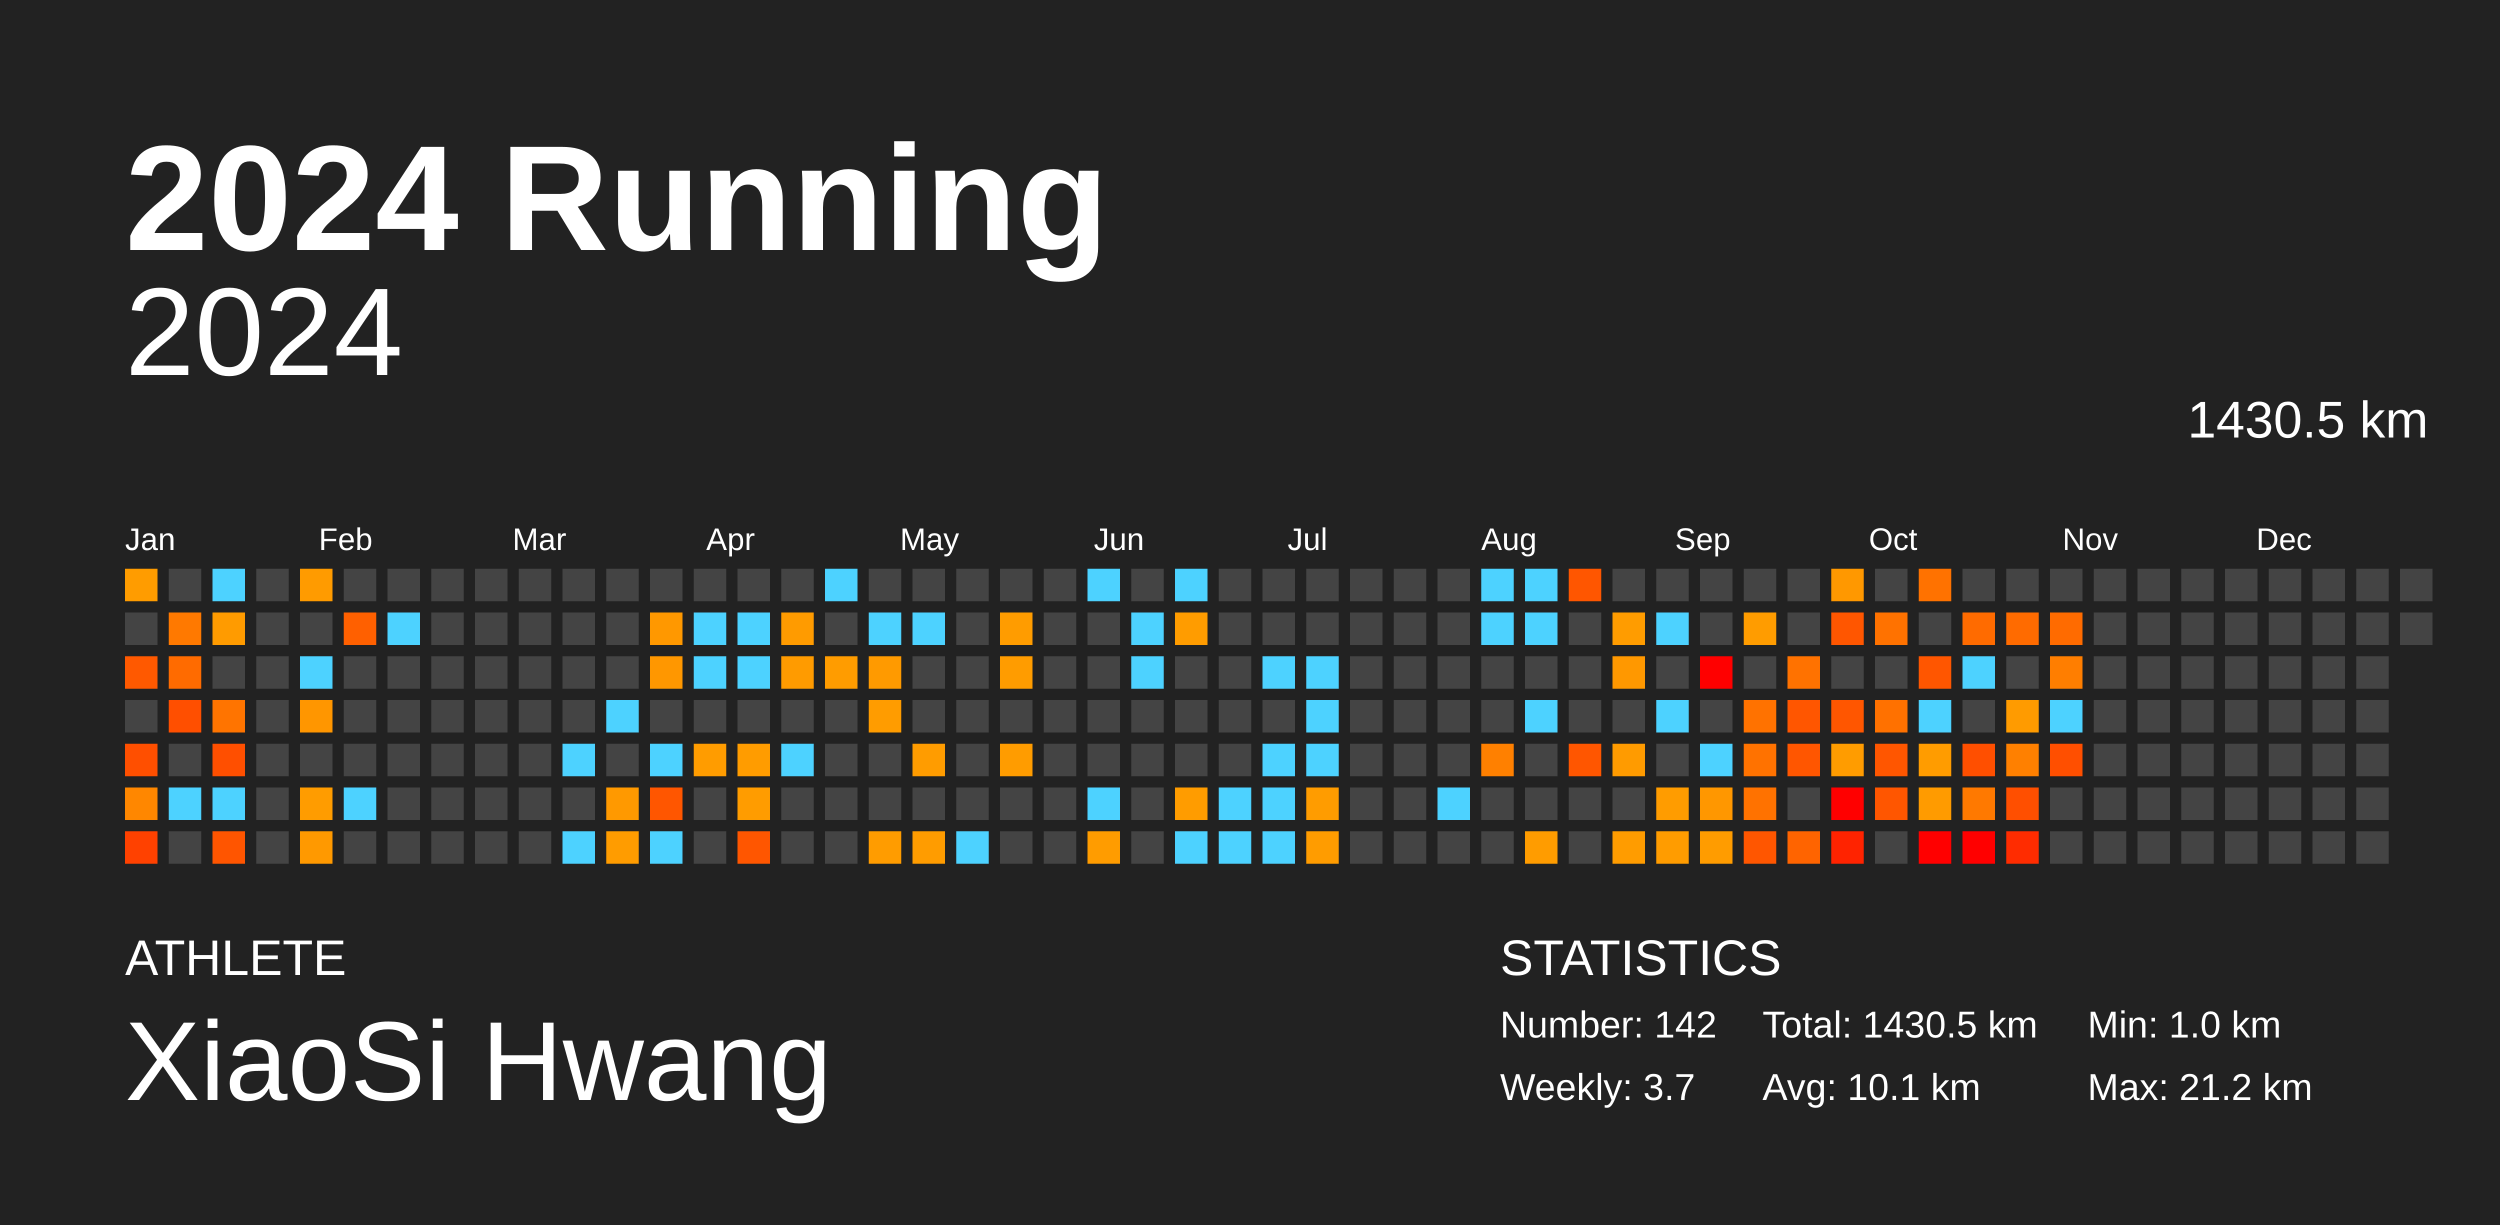
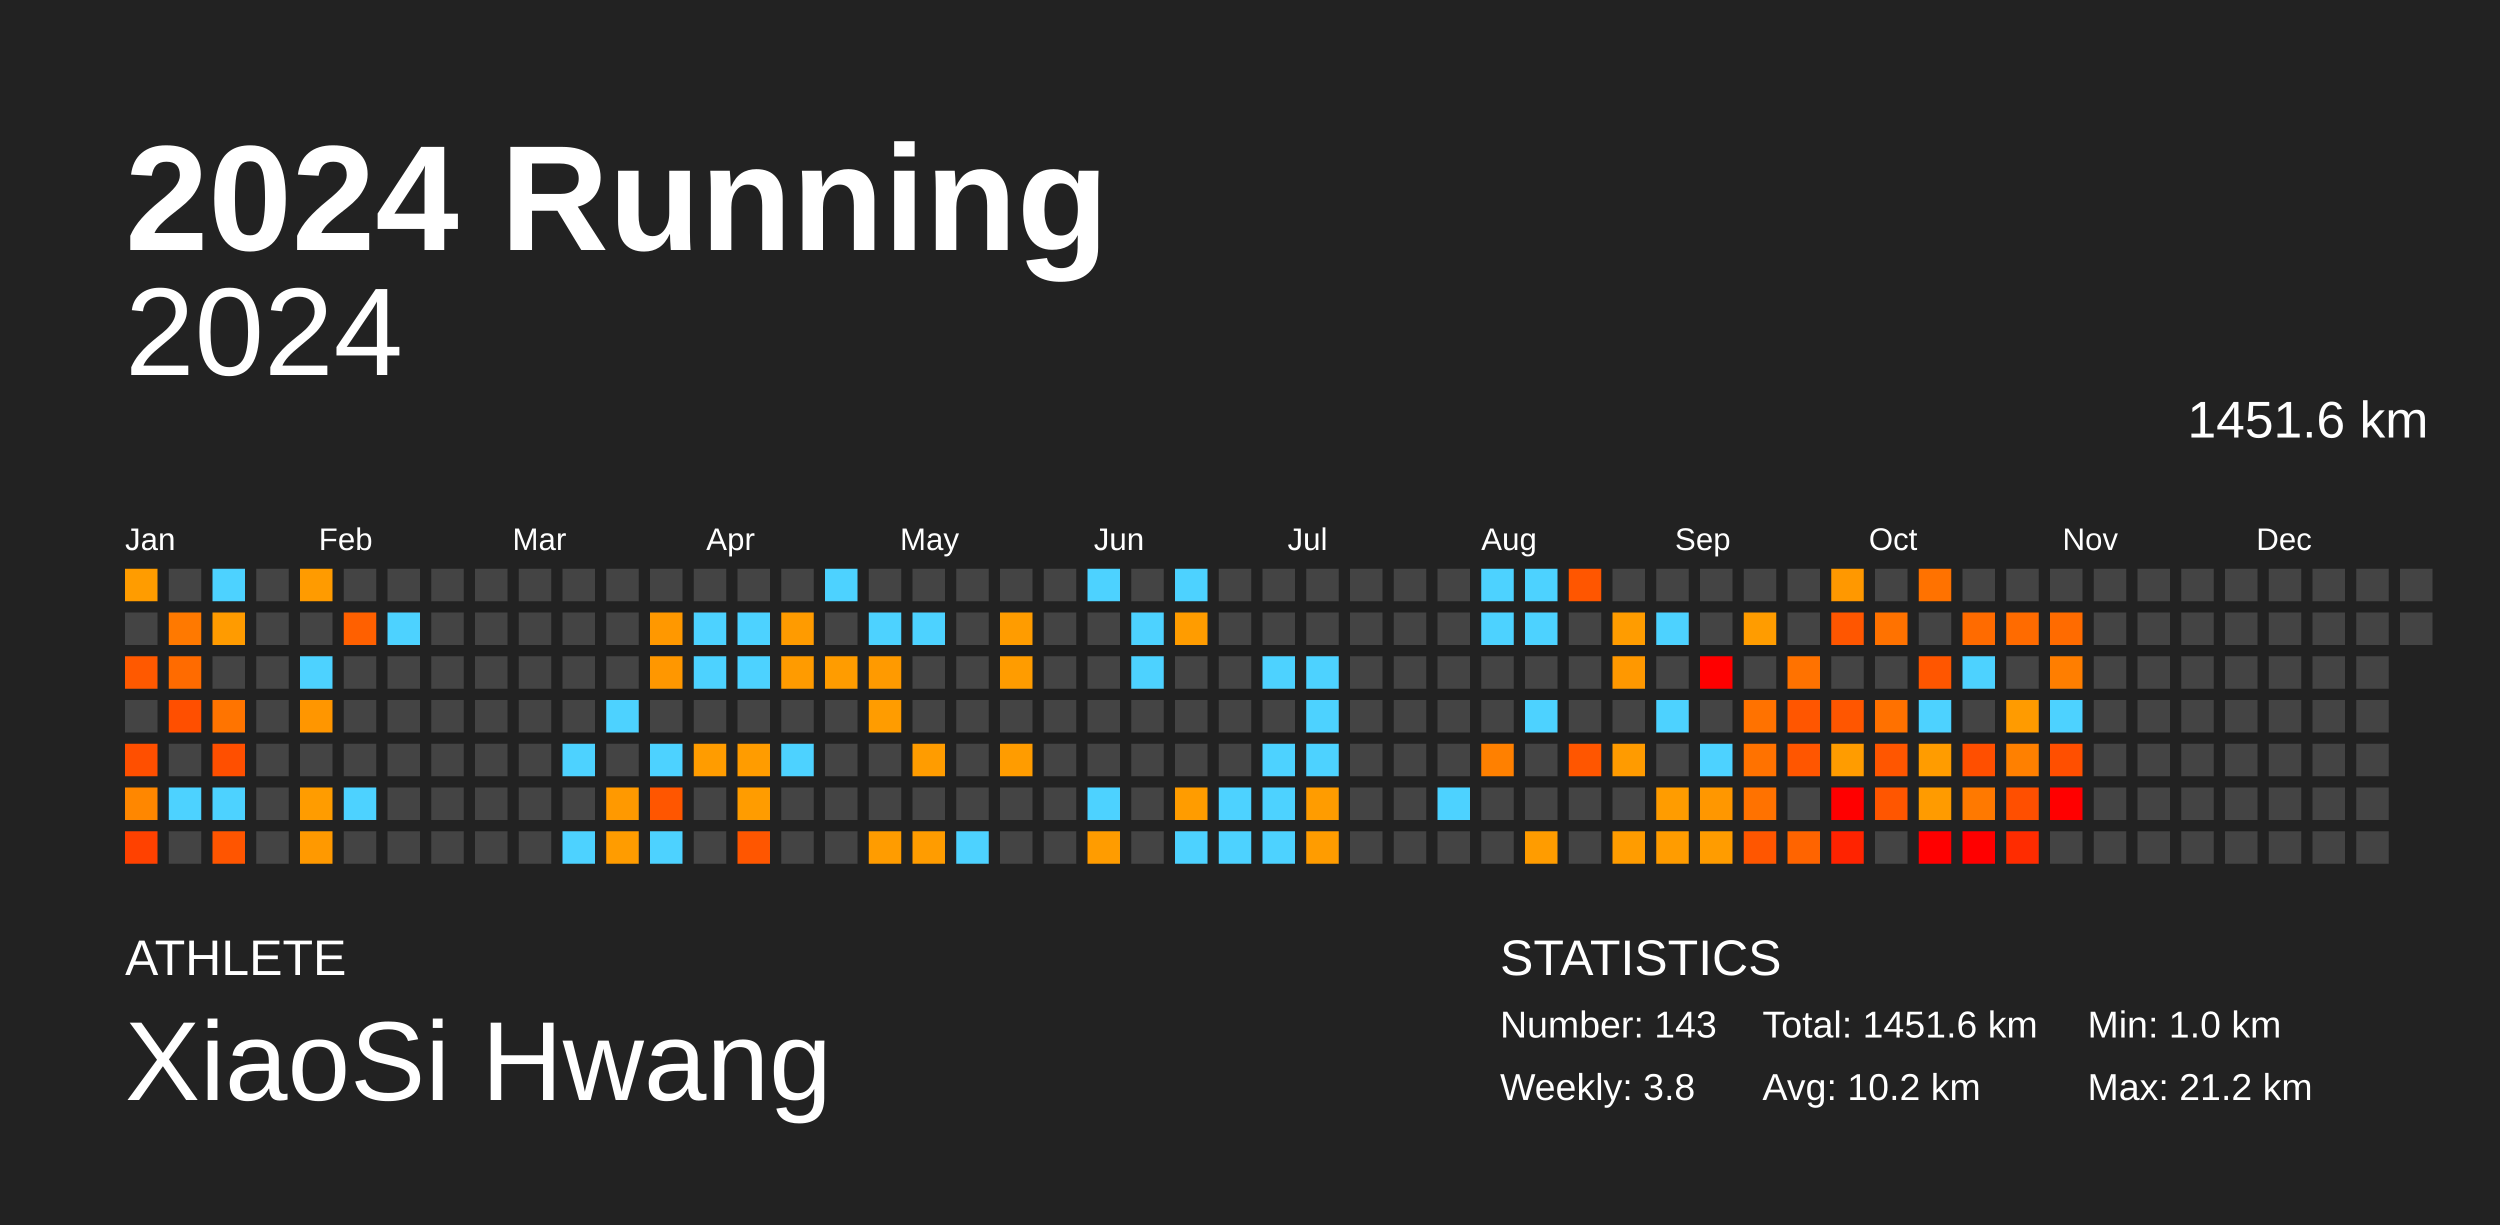
<svg xmlns="http://www.w3.org/2000/svg" baseProfile="full" height="98mm" version="1.1" viewBox="0,0,200,98" width="200mm">
  <defs />
  <rect fill="#222222" height="98" width="200" x="0" y="0" />
  <text fill="#FFFFFF" style="font-size:12px; font-family:Arial; font-weight:bold;" x="10" y="20">2024 Running</text>
  <text fill="#FFFFFF" style="font-size:4px; font-family:Arial" x="10" y="78">ATHLETE</text>
  <text fill="#FFFFFF" style="font-size:9px; font-family:Arial" x="10" y="88">XiaoSi Hwang</text>
  <text fill="#FFFFFF" style="font-size:4px; font-family:Arial" x="120" y="78">STATISTICS</text>
-   <text fill="#FFFFFF" style="font-size:3px; font-family:Arial" x="120" y="83">Number: 142</text>
-   <text fill="#FFFFFF" style="font-size:3px; font-family:Arial" x="120" y="88">Weekly: 3.7</text>
-   <text fill="#FFFFFF" style="font-size:3px; font-family:Arial" x="141" y="83">Total: 1430.5 km</text>
-   <text fill="#FFFFFF" style="font-size:3px; font-family:Arial" x="141" y="88">Avg: 10.1 km</text>
+   <text fill="#FFFFFF" style="font-size:3px; font-family:Arial" x="120" y="83">Number: 143</text>
+   <text fill="#FFFFFF" style="font-size:3px; font-family:Arial" x="120" y="88">Weekly: 3.8</text>
+   <text fill="#FFFFFF" style="font-size:3px; font-family:Arial" x="141" y="83">Total: 1451.6 km</text>
+   <text fill="#FFFFFF" style="font-size:3px; font-family:Arial" x="141" y="88">Avg: 10.2 km</text>
  <text fill="#FFFFFF" style="font-size:3px; font-family:Arial" x="167" y="83">Min: 1.0 km</text>
  <text fill="#FFFFFF" style="font-size:3px; font-family:Arial" x="167" y="88">Max: 21.2 km</text>
  <text alignment-baseline="hanging" fill="#FFFFFF" style="font-size:10.0px; font-family:Arial;" x="10" y="30">2024</text>
-   <text alignment-baseline="hanging" fill="#FFFFFF" style="font-size:4.125px; font-family:Arial;" x="175" y="35">1430.5 km</text>
+   <text alignment-baseline="hanging" fill="#FFFFFF" style="font-size:4.125px; font-family:Arial;" x="175" y="35">1451.6 km</text>
  <text fill="#FFFFFF" style="font-size:2.5px; font-family:Arial" x="10.0" y="44">Jan</text>
  <text fill="#FFFFFF" style="font-size:2.5px; font-family:Arial" x="25.5" y="44">Feb</text>
  <text fill="#FFFFFF" style="font-size:2.5px; font-family:Arial" x="41.0" y="44">Mar</text>
  <text fill="#FFFFFF" style="font-size:2.5px; font-family:Arial" x="56.5" y="44">Apr</text>
  <text fill="#FFFFFF" style="font-size:2.5px; font-family:Arial" x="72.0" y="44">May</text>
  <text fill="#FFFFFF" style="font-size:2.5px; font-family:Arial" x="87.5" y="44">Jun</text>
  <text fill="#FFFFFF" style="font-size:2.5px; font-family:Arial" x="103.0" y="44">Jul</text>
  <text fill="#FFFFFF" style="font-size:2.5px; font-family:Arial" x="118.5" y="44">Aug</text>
  <text fill="#FFFFFF" style="font-size:2.5px; font-family:Arial" x="134.0" y="44">Sep</text>
  <text fill="#FFFFFF" style="font-size:2.5px; font-family:Arial" x="149.5" y="44">Oct</text>
  <text fill="#FFFFFF" style="font-size:2.5px; font-family:Arial" x="165.0" y="44">Nov</text>
  <text fill="#FFFFFF" style="font-size:2.5px; font-family:Arial" x="180.5" y="44">Dec</text>
  <rect fill="#ff9c00" height="2.6" width="2.6" x="10.0" y="45.5" />
  <rect fill="#444444" height="2.6" width="2.6" x="10.0" y="49.0" />
  <rect fill="#ff5900" height="2.6" width="2.6" x="10.0" y="52.5" />
  <rect fill="#444444" height="2.6" width="2.6" x="10.0" y="56.0" />
  <rect fill="#ff4f00" height="2.6" width="2.6" x="10.0" y="59.5" />
  <rect fill="#ff8700" height="2.6" width="2.6" x="10.0" y="63.0" />
  <rect fill="#ff4100" height="2.6" width="2.6" x="10.0" y="66.5" />
  <rect fill="#444444" height="2.6" width="2.6" x="13.5" y="45.5" />
  <rect fill="#ff7900" height="2.6" width="2.6" x="13.5" y="49.0" />
  <rect fill="#ff6b00" height="2.6" width="2.6" x="13.5" y="52.5" />
  <rect fill="#ff4f00" height="2.6" width="2.6" x="13.5" y="56.0" />
  <rect fill="#444444" height="2.6" width="2.6" x="13.5" y="59.5" />
  <rect fill="#4dd2ff" height="2.6" width="2.6" x="13.5" y="63.0" />
  <rect fill="#444444" height="2.6" width="2.6" x="13.5" y="66.5" />
  <rect fill="#4dd2ff" height="2.6" width="2.6" x="17.0" y="45.5" />
  <rect fill="#ff9b00" height="2.6" width="2.6" x="17.0" y="49.0" />
  <rect fill="#444444" height="2.6" width="2.6" x="17.0" y="52.5" />
  <rect fill="#ff7400" height="2.6" width="2.6" x="17.0" y="56.0" />
  <rect fill="#ff4f00" height="2.6" width="2.6" x="17.0" y="59.5" />
  <rect fill="#4dd2ff" height="2.6" width="2.6" x="17.0" y="63.0" />
  <rect fill="#ff5500" height="2.6" width="2.6" x="17.0" y="66.5" />
  <rect fill="#444444" height="2.6" width="2.6" x="20.5" y="45.5" />
  <rect fill="#444444" height="2.6" width="2.6" x="20.5" y="49.0" />
  <rect fill="#444444" height="2.6" width="2.6" x="20.5" y="52.5" />
  <rect fill="#444444" height="2.6" width="2.6" x="20.5" y="56.0" />
  <rect fill="#444444" height="2.6" width="2.6" x="20.5" y="59.5" />
  <rect fill="#444444" height="2.6" width="2.6" x="20.5" y="63.0" />
  <rect fill="#444444" height="2.6" width="2.6" x="20.5" y="66.5" />
  <rect fill="#ff9b00" height="2.6" width="2.6" x="24.0" y="45.5" />
  <rect fill="#444444" height="2.6" width="2.6" x="24.0" y="49.0" />
  <rect fill="#4dd2ff" height="2.6" width="2.6" x="24.0" y="52.5" />
  <rect fill="#ff9600" height="2.6" width="2.6" x="24.0" y="56.0" />
  <rect fill="#444444" height="2.6" width="2.6" x="24.0" y="59.5" />
  <rect fill="#ff9c00" height="2.6" width="2.6" x="24.0" y="63.0" />
  <rect fill="#ff9900" height="2.6" width="2.6" x="24.0" y="66.5" />
  <rect fill="#444444" height="2.6" width="2.6" x="27.5" y="45.5" />
  <rect fill="#ff6000" height="2.6" width="2.6" x="27.5" y="49.0" />
  <rect fill="#444444" height="2.6" width="2.6" x="27.5" y="52.5" />
  <rect fill="#444444" height="2.6" width="2.6" x="27.5" y="56.0" />
  <rect fill="#444444" height="2.6" width="2.6" x="27.5" y="59.5" />
  <rect fill="#4dd2ff" height="2.6" width="2.6" x="27.5" y="63.0" />
  <rect fill="#444444" height="2.6" width="2.6" x="27.5" y="66.5" />
  <rect fill="#444444" height="2.6" width="2.6" x="31.0" y="45.5" />
  <rect fill="#4dd2ff" height="2.6" width="2.6" x="31.0" y="49.0" />
  <rect fill="#444444" height="2.6" width="2.6" x="31.0" y="52.5" />
  <rect fill="#444444" height="2.6" width="2.6" x="31.0" y="56.0" />
  <rect fill="#444444" height="2.6" width="2.6" x="31.0" y="59.5" />
  <rect fill="#444444" height="2.6" width="2.6" x="31.0" y="63.0" />
  <rect fill="#444444" height="2.6" width="2.6" x="31.0" y="66.5" />
  <rect fill="#444444" height="2.6" width="2.6" x="34.5" y="45.5" />
  <rect fill="#444444" height="2.6" width="2.6" x="34.5" y="49.0" />
  <rect fill="#444444" height="2.6" width="2.6" x="34.5" y="52.5" />
  <rect fill="#444444" height="2.6" width="2.6" x="34.5" y="56.0" />
  <rect fill="#444444" height="2.6" width="2.6" x="34.5" y="59.5" />
  <rect fill="#444444" height="2.6" width="2.6" x="34.5" y="63.0" />
  <rect fill="#444444" height="2.6" width="2.6" x="34.5" y="66.5" />
  <rect fill="#444444" height="2.6" width="2.6" x="38.0" y="45.5" />
  <rect fill="#444444" height="2.6" width="2.6" x="38.0" y="49.0" />
  <rect fill="#444444" height="2.6" width="2.6" x="38.0" y="52.5" />
  <rect fill="#444444" height="2.6" width="2.6" x="38.0" y="56.0" />
  <rect fill="#444444" height="2.6" width="2.6" x="38.0" y="59.5" />
  <rect fill="#444444" height="2.6" width="2.6" x="38.0" y="63.0" />
  <rect fill="#444444" height="2.6" width="2.6" x="38.0" y="66.5" />
  <rect fill="#444444" height="2.6" width="2.6" x="41.5" y="45.5" />
  <rect fill="#444444" height="2.6" width="2.6" x="41.5" y="49.0" />
  <rect fill="#444444" height="2.6" width="2.6" x="41.5" y="52.5" />
  <rect fill="#444444" height="2.6" width="2.6" x="41.5" y="56.0" />
  <rect fill="#444444" height="2.6" width="2.6" x="41.5" y="59.5" />
  <rect fill="#444444" height="2.6" width="2.6" x="41.5" y="63.0" />
  <rect fill="#444444" height="2.6" width="2.6" x="41.5" y="66.5" />
  <rect fill="#444444" height="2.6" width="2.6" x="45.0" y="45.5" />
  <rect fill="#444444" height="2.6" width="2.6" x="45.0" y="49.0" />
  <rect fill="#444444" height="2.6" width="2.6" x="45.0" y="52.5" />
  <rect fill="#444444" height="2.6" width="2.6" x="45.0" y="56.0" />
  <rect fill="#4dd2ff" height="2.6" width="2.6" x="45.0" y="59.5" />
  <rect fill="#444444" height="2.6" width="2.6" x="45.0" y="63.0" />
  <rect fill="#4dd2ff" height="2.6" width="2.6" x="45.0" y="66.5" />
  <rect fill="#444444" height="2.6" width="2.6" x="48.5" y="45.5" />
  <rect fill="#444444" height="2.6" width="2.6" x="48.5" y="49.0" />
  <rect fill="#444444" height="2.6" width="2.6" x="48.5" y="52.5" />
  <rect fill="#4dd2ff" height="2.6" width="2.6" x="48.5" y="56.0" />
  <rect fill="#444444" height="2.6" width="2.6" x="48.5" y="59.5" />
  <rect fill="#ff9900" height="2.6" width="2.6" x="48.5" y="63.0" />
  <rect fill="#ff9c00" height="2.6" width="2.6" x="48.5" y="66.5" />
  <rect fill="#444444" height="2.6" width="2.6" x="52.0" y="45.5" />
  <rect fill="#ff9800" height="2.6" width="2.6" x="52.0" y="49.0" />
  <rect fill="#ff9700" height="2.6" width="2.6" x="52.0" y="52.5" />
  <rect fill="#444444" height="2.6" width="2.6" x="52.0" y="56.0" />
  <rect fill="#4dd2ff" height="2.6" width="2.6" x="52.0" y="59.5" />
  <rect fill="#ff5600" height="2.6" width="2.6" x="52.0" y="63.0" />
  <rect fill="#4dd2ff" height="2.6" width="2.6" x="52.0" y="66.5" />
  <rect fill="#444444" height="2.6" width="2.6" x="55.5" y="45.5" />
  <rect fill="#4dd2ff" height="2.6" width="2.6" x="55.5" y="49.0" />
  <rect fill="#4dd2ff" height="2.6" width="2.6" x="55.5" y="52.5" />
  <rect fill="#444444" height="2.6" width="2.6" x="55.5" y="56.0" />
  <rect fill="#ff9c00" height="2.6" width="2.6" x="55.5" y="59.5" />
  <rect fill="#444444" height="2.6" width="2.6" x="55.5" y="63.0" />
  <rect fill="#444444" height="2.6" width="2.6" x="55.5" y="66.5" />
  <rect fill="#444444" height="2.6" width="2.6" x="59.0" y="45.5" />
  <rect fill="#4dd2ff" height="2.6" width="2.6" x="59.0" y="49.0" />
  <rect fill="#4dd2ff" height="2.6" width="2.6" x="59.0" y="52.5" />
  <rect fill="#444444" height="2.6" width="2.6" x="59.0" y="56.0" />
  <rect fill="#ff9c00" height="2.6" width="2.6" x="59.0" y="59.5" />
  <rect fill="#ff9c00" height="2.6" width="2.6" x="59.0" y="63.0" />
  <rect fill="#ff5600" height="2.6" width="2.6" x="59.0" y="66.5" />
  <rect fill="#444444" height="2.6" width="2.6" x="62.5" y="45.5" />
  <rect fill="#ff9b00" height="2.6" width="2.6" x="62.5" y="49.0" />
  <rect fill="#ff9b00" height="2.6" width="2.6" x="62.5" y="52.5" />
  <rect fill="#444444" height="2.6" width="2.6" x="62.5" y="56.0" />
  <rect fill="#4dd2ff" height="2.6" width="2.6" x="62.5" y="59.5" />
  <rect fill="#444444" height="2.6" width="2.6" x="62.5" y="63.0" />
  <rect fill="#444444" height="2.6" width="2.6" x="62.5" y="66.5" />
  <rect fill="#4dd2ff" height="2.6" width="2.6" x="66.0" y="45.5" />
  <rect fill="#444444" height="2.6" width="2.6" x="66.0" y="49.0" />
  <rect fill="#ff9c00" height="2.6" width="2.6" x="66.0" y="52.5" />
  <rect fill="#444444" height="2.6" width="2.6" x="66.0" y="56.0" />
  <rect fill="#444444" height="2.6" width="2.6" x="66.0" y="59.5" />
  <rect fill="#444444" height="2.6" width="2.6" x="66.0" y="63.0" />
  <rect fill="#444444" height="2.6" width="2.6" x="66.0" y="66.5" />
  <rect fill="#444444" height="2.6" width="2.6" x="69.5" y="45.5" />
  <rect fill="#4dd2ff" height="2.6" width="2.6" x="69.5" y="49.0" />
  <rect fill="#ff9a00" height="2.6" width="2.6" x="69.5" y="52.5" />
  <rect fill="#ff9c00" height="2.6" width="2.6" x="69.5" y="56.0" />
  <rect fill="#444444" height="2.6" width="2.6" x="69.5" y="59.5" />
  <rect fill="#444444" height="2.6" width="2.6" x="69.5" y="63.0" />
  <rect fill="#ff9c00" height="2.6" width="2.6" x="69.5" y="66.5" />
  <rect fill="#444444" height="2.6" width="2.6" x="73.0" y="45.5" />
  <rect fill="#4dd2ff" height="2.6" width="2.6" x="73.0" y="49.0" />
  <rect fill="#444444" height="2.6" width="2.6" x="73.0" y="52.5" />
  <rect fill="#444444" height="2.6" width="2.6" x="73.0" y="56.0" />
  <rect fill="#ff9c00" height="2.6" width="2.6" x="73.0" y="59.5" />
  <rect fill="#444444" height="2.6" width="2.6" x="73.0" y="63.0" />
  <rect fill="#ff9c00" height="2.6" width="2.6" x="73.0" y="66.5" />
  <rect fill="#444444" height="2.6" width="2.6" x="76.5" y="45.5" />
  <rect fill="#444444" height="2.6" width="2.6" x="76.5" y="49.0" />
  <rect fill="#444444" height="2.6" width="2.6" x="76.5" y="52.5" />
  <rect fill="#444444" height="2.6" width="2.6" x="76.5" y="56.0" />
  <rect fill="#444444" height="2.6" width="2.6" x="76.5" y="59.5" />
  <rect fill="#444444" height="2.6" width="2.6" x="76.5" y="63.0" />
  <rect fill="#4dd2ff" height="2.6" width="2.6" x="76.5" y="66.5" />
  <rect fill="#444444" height="2.6" width="2.6" x="80.0" y="45.5" />
  <rect fill="#ff9c00" height="2.6" width="2.6" x="80.0" y="49.0" />
  <rect fill="#ff9c00" height="2.6" width="2.6" x="80.0" y="52.5" />
  <rect fill="#444444" height="2.6" width="2.6" x="80.0" y="56.0" />
  <rect fill="#ff9c00" height="2.6" width="2.6" x="80.0" y="59.5" />
  <rect fill="#444444" height="2.6" width="2.6" x="80.0" y="63.0" />
  <rect fill="#444444" height="2.6" width="2.6" x="80.0" y="66.5" />
  <rect fill="#444444" height="2.6" width="2.6" x="83.5" y="45.5" />
  <rect fill="#444444" height="2.6" width="2.6" x="83.5" y="49.0" />
  <rect fill="#444444" height="2.6" width="2.6" x="83.5" y="52.5" />
  <rect fill="#444444" height="2.6" width="2.6" x="83.5" y="56.0" />
  <rect fill="#444444" height="2.6" width="2.6" x="83.5" y="59.5" />
  <rect fill="#444444" height="2.6" width="2.6" x="83.5" y="63.0" />
  <rect fill="#444444" height="2.6" width="2.6" x="83.5" y="66.5" />
  <rect fill="#4dd2ff" height="2.6" width="2.6" x="87.0" y="45.5" />
  <rect fill="#444444" height="2.6" width="2.6" x="87.0" y="49.0" />
  <rect fill="#444444" height="2.6" width="2.6" x="87.0" y="52.5" />
  <rect fill="#444444" height="2.6" width="2.6" x="87.0" y="56.0" />
  <rect fill="#444444" height="2.6" width="2.6" x="87.0" y="59.5" />
  <rect fill="#4dd2ff" height="2.6" width="2.6" x="87.0" y="63.0" />
  <rect fill="#ff9c00" height="2.6" width="2.6" x="87.0" y="66.5" />
  <rect fill="#444444" height="2.6" width="2.6" x="90.5" y="45.5" />
  <rect fill="#4dd2ff" height="2.6" width="2.6" x="90.5" y="49.0" />
  <rect fill="#4dd2ff" height="2.6" width="2.6" x="90.5" y="52.5" />
  <rect fill="#444444" height="2.6" width="2.6" x="90.5" y="56.0" />
  <rect fill="#444444" height="2.6" width="2.6" x="90.5" y="59.5" />
  <rect fill="#444444" height="2.6" width="2.6" x="90.5" y="63.0" />
  <rect fill="#444444" height="2.6" width="2.6" x="90.5" y="66.5" />
  <rect fill="#4dd2ff" height="2.6" width="2.6" x="94.0" y="45.5" />
  <rect fill="#ff9c00" height="2.6" width="2.6" x="94.0" y="49.0" />
  <rect fill="#444444" height="2.6" width="2.6" x="94.0" y="52.5" />
  <rect fill="#444444" height="2.6" width="2.6" x="94.0" y="56.0" />
  <rect fill="#444444" height="2.6" width="2.6" x="94.0" y="59.5" />
  <rect fill="#ff9c00" height="2.6" width="2.6" x="94.0" y="63.0" />
  <rect fill="#4dd2ff" height="2.6" width="2.6" x="94.0" y="66.5" />
  <rect fill="#444444" height="2.6" width="2.6" x="97.5" y="45.5" />
  <rect fill="#444444" height="2.6" width="2.6" x="97.5" y="49.0" />
  <rect fill="#444444" height="2.6" width="2.6" x="97.5" y="52.5" />
  <rect fill="#444444" height="2.6" width="2.6" x="97.5" y="56.0" />
  <rect fill="#444444" height="2.6" width="2.6" x="97.5" y="59.5" />
  <rect fill="#4dd2ff" height="2.6" width="2.6" x="97.5" y="63.0" />
  <rect fill="#4dd2ff" height="2.6" width="2.6" x="97.5" y="66.5" />
  <rect fill="#444444" height="2.6" width="2.6" x="101.0" y="45.5" />
  <rect fill="#444444" height="2.6" width="2.6" x="101.0" y="49.0" />
  <rect fill="#4dd2ff" height="2.6" width="2.6" x="101.0" y="52.5" />
  <rect fill="#444444" height="2.6" width="2.6" x="101.0" y="56.0" />
  <rect fill="#4dd2ff" height="2.6" width="2.6" x="101.0" y="59.5" />
  <rect fill="#4dd2ff" height="2.6" width="2.6" x="101.0" y="63.0" />
  <rect fill="#4dd2ff" height="2.6" width="2.6" x="101.0" y="66.5" />
  <rect fill="#444444" height="2.6" width="2.6" x="104.5" y="45.5" />
  <rect fill="#444444" height="2.6" width="2.6" x="104.5" y="49.0" />
  <rect fill="#4dd2ff" height="2.6" width="2.6" x="104.5" y="52.5" />
  <rect fill="#4dd2ff" height="2.6" width="2.6" x="104.5" y="56.0" />
  <rect fill="#4dd2ff" height="2.6" width="2.6" x="104.5" y="59.5" />
  <rect fill="#ff9c00" height="2.6" width="2.6" x="104.5" y="63.0" />
  <rect fill="#ff9c00" height="2.6" width="2.6" x="104.5" y="66.5" />
  <rect fill="#444444" height="2.6" width="2.6" x="108.0" y="45.5" />
  <rect fill="#444444" height="2.6" width="2.6" x="108.0" y="49.0" />
  <rect fill="#444444" height="2.6" width="2.6" x="108.0" y="52.5" />
  <rect fill="#444444" height="2.6" width="2.6" x="108.0" y="56.0" />
  <rect fill="#444444" height="2.6" width="2.6" x="108.0" y="59.5" />
  <rect fill="#444444" height="2.6" width="2.6" x="108.0" y="63.0" />
  <rect fill="#444444" height="2.6" width="2.6" x="108.0" y="66.5" />
  <rect fill="#444444" height="2.6" width="2.6" x="111.5" y="45.5" />
  <rect fill="#444444" height="2.6" width="2.6" x="111.5" y="49.0" />
  <rect fill="#444444" height="2.6" width="2.6" x="111.5" y="52.5" />
  <rect fill="#444444" height="2.6" width="2.6" x="111.5" y="56.0" />
  <rect fill="#444444" height="2.6" width="2.6" x="111.5" y="59.5" />
  <rect fill="#444444" height="2.6" width="2.6" x="111.5" y="63.0" />
  <rect fill="#444444" height="2.6" width="2.6" x="111.5" y="66.5" />
  <rect fill="#444444" height="2.6" width="2.6" x="115.0" y="45.5" />
  <rect fill="#444444" height="2.6" width="2.6" x="115.0" y="49.0" />
  <rect fill="#444444" height="2.6" width="2.6" x="115.0" y="52.5" />
  <rect fill="#444444" height="2.6" width="2.6" x="115.0" y="56.0" />
  <rect fill="#444444" height="2.6" width="2.6" x="115.0" y="59.5" />
  <rect fill="#4dd2ff" height="2.6" width="2.6" x="115.0" y="63.0" />
  <rect fill="#444444" height="2.6" width="2.6" x="115.0" y="66.5" />
  <rect fill="#4dd2ff" height="2.6" width="2.6" x="118.5" y="45.5" />
  <rect fill="#4dd2ff" height="2.6" width="2.6" x="118.5" y="49.0" />
  <rect fill="#444444" height="2.6" width="2.6" x="118.5" y="52.5" />
  <rect fill="#444444" height="2.6" width="2.6" x="118.5" y="56.0" />
  <rect fill="#ff8000" height="2.6" width="2.6" x="118.5" y="59.5" />
  <rect fill="#444444" height="2.6" width="2.6" x="118.5" y="63.0" />
  <rect fill="#444444" height="2.6" width="2.6" x="118.5" y="66.5" />
  <rect fill="#4dd2ff" height="2.6" width="2.6" x="122.0" y="45.5" />
  <rect fill="#4dd2ff" height="2.6" width="2.6" x="122.0" y="49.0" />
  <rect fill="#444444" height="2.6" width="2.6" x="122.0" y="52.5" />
  <rect fill="#4dd2ff" height="2.6" width="2.6" x="122.0" y="56.0" />
  <rect fill="#444444" height="2.6" width="2.6" x="122.0" y="59.5" />
  <rect fill="#444444" height="2.6" width="2.6" x="122.0" y="63.0" />
  <rect fill="#ff9c00" height="2.6" width="2.6" x="122.0" y="66.5" />
  <rect fill="#ff5600" height="2.6" width="2.6" x="125.5" y="45.5" />
  <rect fill="#444444" height="2.6" width="2.6" x="125.5" y="49.0" />
  <rect fill="#444444" height="2.6" width="2.6" x="125.5" y="52.5" />
  <rect fill="#444444" height="2.6" width="2.6" x="125.5" y="56.0" />
  <rect fill="#ff5600" height="2.6" width="2.6" x="125.5" y="59.5" />
  <rect fill="#444444" height="2.6" width="2.6" x="125.5" y="63.0" />
  <rect fill="#444444" height="2.6" width="2.6" x="125.5" y="66.5" />
  <rect fill="#444444" height="2.6" width="2.6" x="129.0" y="45.5" />
  <rect fill="#ff9c00" height="2.6" width="2.6" x="129.0" y="49.0" />
  <rect fill="#ff9800" height="2.6" width="2.6" x="129.0" y="52.5" />
  <rect fill="#444444" height="2.6" width="2.6" x="129.0" y="56.0" />
  <rect fill="#ff9b00" height="2.6" width="2.6" x="129.0" y="59.5" />
  <rect fill="#444444" height="2.6" width="2.6" x="129.0" y="63.0" />
  <rect fill="#ff9c00" height="2.6" width="2.6" x="129.0" y="66.5" />
  <rect fill="#444444" height="2.6" width="2.6" x="132.5" y="45.5" />
  <rect fill="#4dd2ff" height="2.6" width="2.6" x="132.5" y="49.0" />
  <rect fill="#444444" height="2.6" width="2.6" x="132.5" y="52.5" />
  <rect fill="#4dd2ff" height="2.6" width="2.6" x="132.5" y="56.0" />
  <rect fill="#444444" height="2.6" width="2.6" x="132.5" y="59.5" />
  <rect fill="#ff9c00" height="2.6" width="2.6" x="132.5" y="63.0" />
  <rect fill="#ff9c00" height="2.6" width="2.6" x="132.5" y="66.5" />
  <rect fill="#444444" height="2.6" width="2.6" x="136.0" y="45.5" />
  <rect fill="#444444" height="2.6" width="2.6" x="136.0" y="49.0" />
  <rect fill="red" height="2.6" width="2.6" x="136.0" y="52.5" />
  <rect fill="#444444" height="2.6" width="2.6" x="136.0" y="56.0" />
  <rect fill="#4dd2ff" height="2.6" width="2.6" x="136.0" y="59.5" />
  <rect fill="#ff9700" height="2.6" width="2.6" x="136.0" y="63.0" />
  <rect fill="#ff9c00" height="2.6" width="2.6" x="136.0" y="66.5" />
  <rect fill="#444444" height="2.6" width="2.6" x="139.5" y="45.5" />
  <rect fill="#ff9c00" height="2.6" width="2.6" x="139.5" y="49.0" />
  <rect fill="#444444" height="2.6" width="2.6" x="139.5" y="52.5" />
  <rect fill="#ff7200" height="2.6" width="2.6" x="139.5" y="56.0" />
  <rect fill="#ff7200" height="2.6" width="2.6" x="139.5" y="59.5" />
  <rect fill="#ff7200" height="2.6" width="2.6" x="139.5" y="63.0" />
  <rect fill="#ff5600" height="2.6" width="2.6" x="139.5" y="66.5" />
  <rect fill="#444444" height="2.6" width="2.6" x="143.0" y="45.5" />
  <rect fill="#444444" height="2.6" width="2.6" x="143.0" y="49.0" />
  <rect fill="#ff7200" height="2.6" width="2.6" x="143.0" y="52.5" />
  <rect fill="#ff5600" height="2.6" width="2.6" x="143.0" y="56.0" />
  <rect fill="#ff5600" height="2.6" width="2.6" x="143.0" y="59.5" />
  <rect fill="#444444" height="2.6" width="2.6" x="143.0" y="63.0" />
  <rect fill="#ff6400" height="2.6" width="2.6" x="143.0" y="66.5" />
  <rect fill="#ff9800" height="2.6" width="2.6" x="146.5" y="45.5" />
  <rect fill="#ff5600" height="2.6" width="2.6" x="146.5" y="49.0" />
  <rect fill="#444444" height="2.6" width="2.6" x="146.5" y="52.5" />
  <rect fill="#ff5600" height="2.6" width="2.6" x="146.5" y="56.0" />
  <rect fill="#ff9c00" height="2.6" width="2.6" x="146.5" y="59.5" />
  <rect fill="red" height="2.6" width="2.6" x="146.5" y="63.0" />
  <rect fill="#ff2300" height="2.6" width="2.6" x="146.5" y="66.5" />
  <rect fill="#444444" height="2.6" width="2.6" x="150.0" y="45.5" />
  <rect fill="#ff7200" height="2.6" width="2.6" x="150.0" y="49.0" />
  <rect fill="#444444" height="2.6" width="2.6" x="150.0" y="52.5" />
  <rect fill="#ff7100" height="2.6" width="2.6" x="150.0" y="56.0" />
  <rect fill="#ff5600" height="2.6" width="2.6" x="150.0" y="59.5" />
  <rect fill="#ff5600" height="2.6" width="2.6" x="150.0" y="63.0" />
  <rect fill="#444444" height="2.6" width="2.6" x="150.0" y="66.5" />
  <rect fill="#ff7200" height="2.6" width="2.6" x="153.5" y="45.5" />
  <rect fill="#444444" height="2.6" width="2.6" x="153.5" y="49.0" />
  <rect fill="#ff5600" height="2.6" width="2.6" x="153.5" y="52.5" />
  <rect fill="#4dd2ff" height="2.6" width="2.6" x="153.5" y="56.0" />
  <rect fill="#ff9c00" height="2.6" width="2.6" x="153.5" y="59.5" />
  <rect fill="#ff9b00" height="2.6" width="2.6" x="153.5" y="63.0" />
  <rect fill="red" height="2.6" width="2.6" x="153.5" y="66.5" />
  <rect fill="#444444" height="2.6" width="2.6" x="157.0" y="45.5" />
  <rect fill="#ff6b00" height="2.6" width="2.6" x="157.0" y="49.0" />
  <rect fill="#4dd2ff" height="2.6" width="2.6" x="157.0" y="52.5" />
  <rect fill="#444444" height="2.6" width="2.6" x="157.0" y="56.0" />
  <rect fill="#ff4f00" height="2.6" width="2.6" x="157.0" y="59.5" />
  <rect fill="#ff7900" height="2.6" width="2.6" x="157.0" y="63.0" />
  <rect fill="red" height="2.6" width="2.6" x="157.0" y="66.5" />
  <rect fill="#444444" height="2.6" width="2.6" x="160.5" y="45.5" />
  <rect fill="#ff6b00" height="2.6" width="2.6" x="160.5" y="49.0" />
  <rect fill="#444444" height="2.6" width="2.6" x="160.5" y="52.5" />
  <rect fill="#ff9b00" height="2.6" width="2.6" x="160.5" y="56.0" />
  <rect fill="#ff8000" height="2.6" width="2.6" x="160.5" y="59.5" />
  <rect fill="#ff4f00" height="2.6" width="2.6" x="160.5" y="63.0" />
  <rect fill="#ff2c00" height="2.6" width="2.6" x="160.5" y="66.5" />
  <rect fill="#444444" height="2.6" width="2.6" x="164.0" y="45.5" />
  <rect fill="#ff6b00" height="2.6" width="2.6" x="164.0" y="49.0" />
  <rect fill="#ff7e00" height="2.6" width="2.6" x="164.0" y="52.5" />
  <rect fill="#4dd2ff" height="2.6" width="2.6" x="164.0" y="56.0" />
  <rect fill="#ff4f00" height="2.6" width="2.6" x="164.0" y="59.5" />
-   <rect fill="#444444" height="2.6" width="2.6" x="164.0" y="63.0" />
+   <rect fill="red" height="2.6" width="2.6" x="164.0" y="63.0" />
  <rect fill="#444444" height="2.6" width="2.6" x="164.0" y="66.5" />
  <rect fill="#444444" height="2.6" width="2.6" x="167.5" y="45.5" />
  <rect fill="#444444" height="2.6" width="2.6" x="167.5" y="49.0" />
  <rect fill="#444444" height="2.6" width="2.6" x="167.5" y="52.5" />
  <rect fill="#444444" height="2.6" width="2.6" x="167.5" y="56.0" />
  <rect fill="#444444" height="2.6" width="2.6" x="167.5" y="59.5" />
  <rect fill="#444444" height="2.6" width="2.6" x="167.5" y="63.0" />
  <rect fill="#444444" height="2.6" width="2.6" x="167.5" y="66.5" />
  <rect fill="#444444" height="2.6" width="2.6" x="171.0" y="45.5" />
  <rect fill="#444444" height="2.6" width="2.6" x="171.0" y="49.0" />
  <rect fill="#444444" height="2.6" width="2.6" x="171.0" y="52.5" />
  <rect fill="#444444" height="2.6" width="2.6" x="171.0" y="56.0" />
  <rect fill="#444444" height="2.6" width="2.6" x="171.0" y="59.5" />
  <rect fill="#444444" height="2.6" width="2.6" x="171.0" y="63.0" />
  <rect fill="#444444" height="2.6" width="2.6" x="171.0" y="66.5" />
  <rect fill="#444444" height="2.6" width="2.6" x="174.5" y="45.5" />
  <rect fill="#444444" height="2.6" width="2.6" x="174.5" y="49.0" />
  <rect fill="#444444" height="2.6" width="2.6" x="174.5" y="52.5" />
  <rect fill="#444444" height="2.6" width="2.6" x="174.5" y="56.0" />
  <rect fill="#444444" height="2.6" width="2.6" x="174.5" y="59.5" />
  <rect fill="#444444" height="2.6" width="2.6" x="174.5" y="63.0" />
  <rect fill="#444444" height="2.6" width="2.6" x="174.5" y="66.5" />
  <rect fill="#444444" height="2.6" width="2.6" x="178.0" y="45.5" />
  <rect fill="#444444" height="2.6" width="2.6" x="178.0" y="49.0" />
  <rect fill="#444444" height="2.6" width="2.6" x="178.0" y="52.5" />
  <rect fill="#444444" height="2.6" width="2.6" x="178.0" y="56.0" />
  <rect fill="#444444" height="2.6" width="2.6" x="178.0" y="59.5" />
  <rect fill="#444444" height="2.6" width="2.6" x="178.0" y="63.0" />
  <rect fill="#444444" height="2.6" width="2.6" x="178.0" y="66.5" />
  <rect fill="#444444" height="2.6" width="2.6" x="181.5" y="45.5" />
  <rect fill="#444444" height="2.6" width="2.6" x="181.5" y="49.0" />
  <rect fill="#444444" height="2.6" width="2.6" x="181.5" y="52.5" />
  <rect fill="#444444" height="2.6" width="2.6" x="181.5" y="56.0" />
  <rect fill="#444444" height="2.6" width="2.6" x="181.5" y="59.5" />
  <rect fill="#444444" height="2.6" width="2.6" x="181.5" y="63.0" />
  <rect fill="#444444" height="2.6" width="2.6" x="181.5" y="66.5" />
  <rect fill="#444444" height="2.6" width="2.6" x="185.0" y="45.5" />
  <rect fill="#444444" height="2.6" width="2.6" x="185.0" y="49.0" />
  <rect fill="#444444" height="2.6" width="2.6" x="185.0" y="52.5" />
  <rect fill="#444444" height="2.6" width="2.6" x="185.0" y="56.0" />
  <rect fill="#444444" height="2.6" width="2.6" x="185.0" y="59.5" />
  <rect fill="#444444" height="2.6" width="2.6" x="185.0" y="63.0" />
  <rect fill="#444444" height="2.6" width="2.6" x="185.0" y="66.5" />
  <rect fill="#444444" height="2.6" width="2.6" x="188.5" y="45.5" />
  <rect fill="#444444" height="2.6" width="2.6" x="188.5" y="49.0" />
  <rect fill="#444444" height="2.6" width="2.6" x="188.5" y="52.5" />
  <rect fill="#444444" height="2.6" width="2.6" x="188.5" y="56.0" />
  <rect fill="#444444" height="2.6" width="2.6" x="188.5" y="59.5" />
  <rect fill="#444444" height="2.6" width="2.6" x="188.5" y="63.0" />
  <rect fill="#444444" height="2.6" width="2.6" x="188.5" y="66.5" />
  <rect fill="#444444" height="2.6" width="2.6" x="192.0" y="45.5" />
  <rect fill="#444444" height="2.6" width="2.6" x="192.0" y="49.0" />
</svg>
